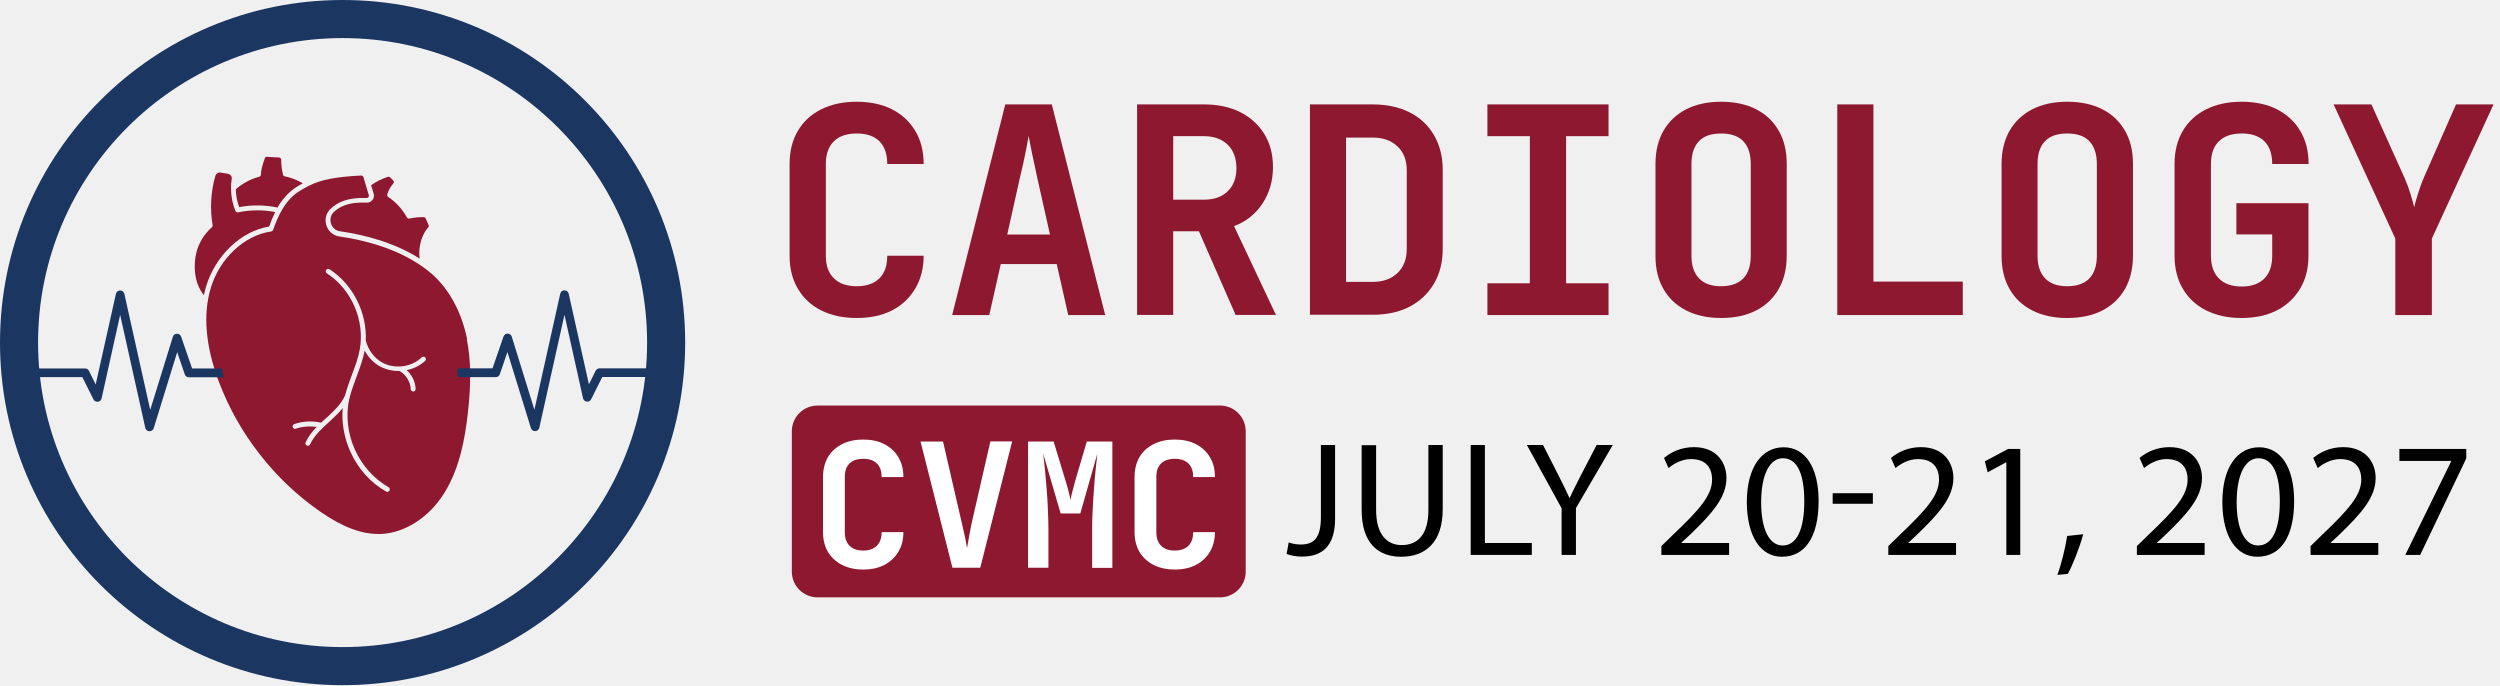
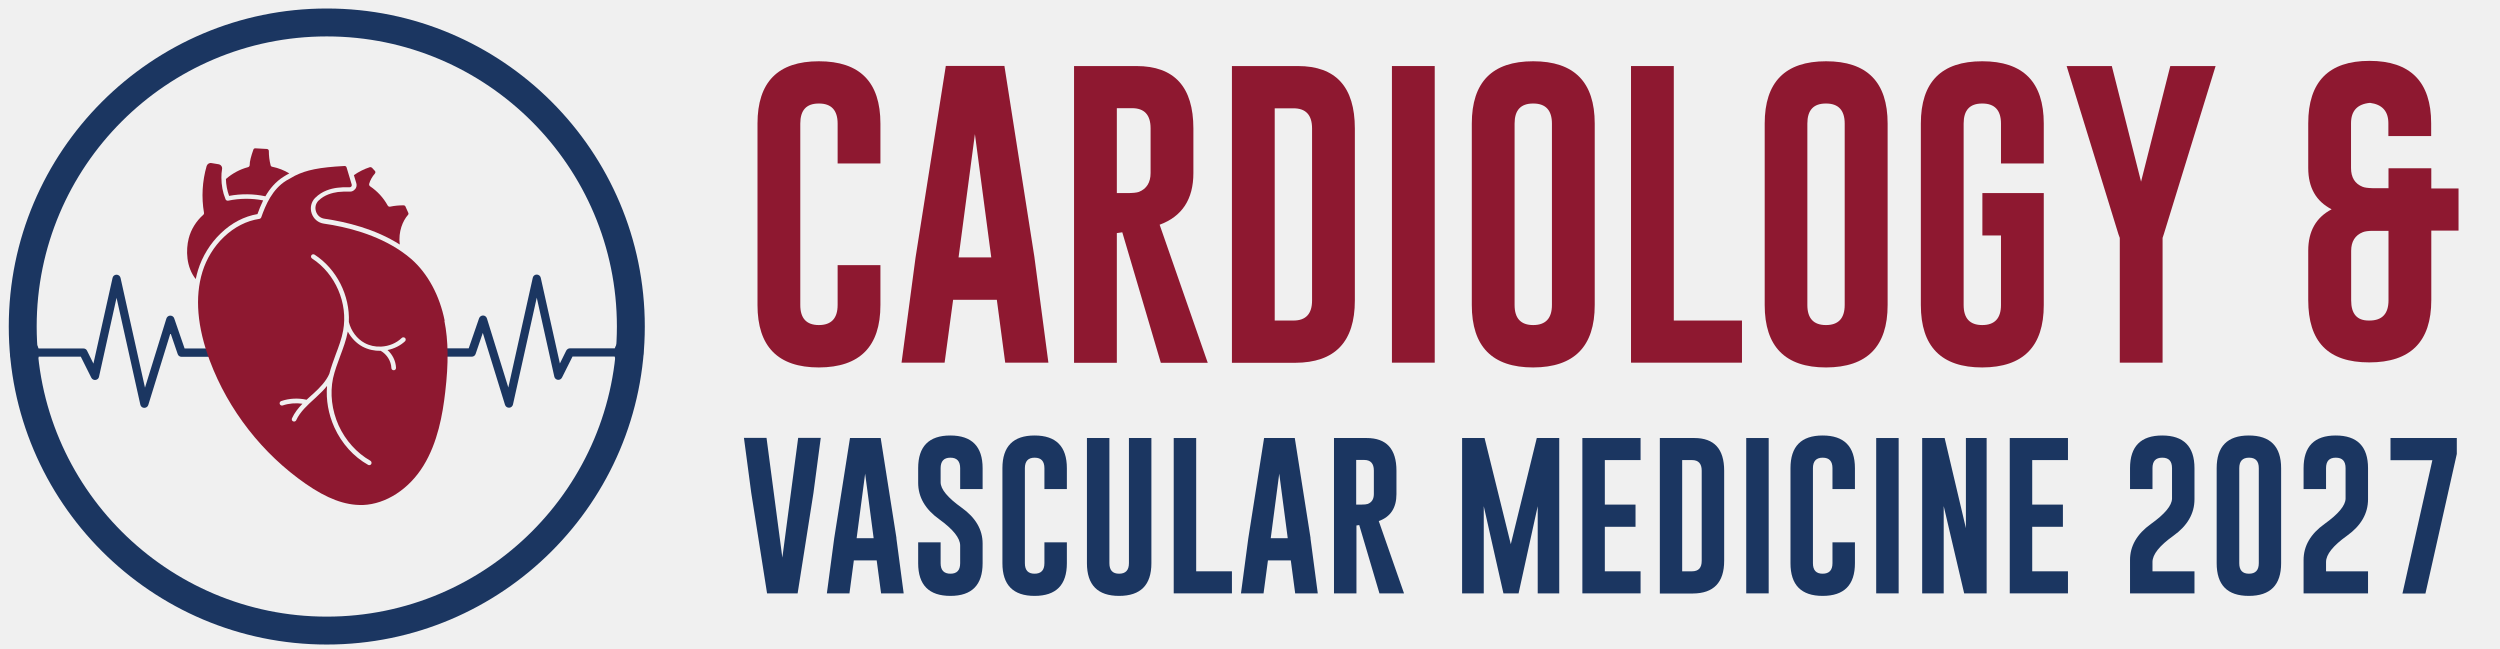
- <svg xmlns="http://www.w3.org/2000/svg" id="Layer_1" data-name="Layer 1" viewBox="0 0 177.91 48.77">
+ <svg xmlns="http://www.w3.org/2000/svg" id="Layer_1" data-name="Layer 1" viewBox="0 0 188.12 48.77">
  <defs>
    <style>
      .cls-1 {
-         fill: #fff;
+         fill: #1b3661;
      }

      .cls-2 {
-         fill: #1b3661;
-       }
- 
-       .cls-3 {
        fill: #8e1830;
      }
    </style>
  </defs>
  <g>
-     <path class="cls-2" d="M24.38,2.71c11.95,0,21.67,9.72,21.67,21.67s-9.72,21.67-21.67,21.67S2.71,36.33,2.71,24.38,12.43,2.71,24.38,2.71M24.38,0C10.92,0,0,10.92,0,24.38s10.92,24.38,24.38,24.38,24.38-10.92,24.38-24.38S37.85,0,24.38,0h0Z" />
-     <g>
-       <path class="cls-3" d="M19.75,14.77c.33-.57.77-1.1,1.38-1.48.14-.09.28-.17.42-.24-.39-.24-.83-.41-1.28-.5-.07-.01-.12-.06-.13-.13-.09-.35-.13-.7-.13-1.06,0-.08-.06-.14-.14-.15-.29-.02-.58-.03-.88-.05-.06,0-.12.03-.14.09-.18.5-.29.93-.28,1.16,0,.08-.05.15-.13.17-.61.16-1.18.47-1.66.89.01.43.09.86.24,1.27.9-.17,1.84-.16,2.73.03Z" />
-       <path class="cls-3" d="M26.5,14.23c-.1.13-.25.2-.41.19-.34-.01-.63,0-.89.03-.42.06-1.01.21-1.44.64h-.01c-.22.23-.29.53-.19.83.1.3.34.5.65.54,1.63.24,3.8.76,5.65,1.94-.12-.99.24-1.8.62-2.23.04-.04.05-.11.02-.16l-.21-.47c-.02-.05-.08-.09-.14-.09-.34,0-.68.03-1.01.1-.08.02-.15-.02-.19-.09-.32-.58-.77-1.07-1.32-1.44-.06-.04-.09-.12-.07-.19.08-.28.23-.54.43-.77.05-.06.05-.15,0-.2-.05-.05-.1-.1-.14-.15l-.08-.09s-.1-.06-.16-.04c-.43.14-.83.34-1.2.6l.18.6c.05.15.02.32-.08.45Z" />
-       <path class="cls-3" d="M19.15,16.13c.12-.33.26-.69.43-1.04-.86-.17-1.77-.16-2.63.02-.08.02-.17-.03-.2-.11-.21-.51-.31-1.06-.31-1.62h0c0-.22.01-.44.05-.65.03-.17-.09-.33-.26-.36l-.54-.09c-.16-.03-.31.07-.36.22-.33,1.14-.4,2.36-.2,3.52.01.06-.01.12-.06.16-.53.47-.92,1.1-1.09,1.77-.22.87-.2,2.15.53,3.06.05-.23.1-.45.17-.67.32-1.04.93-2.03,1.72-2.78.81-.78,1.76-1.27,2.75-1.44Z" />
-       <path class="cls-3" d="M33.24,24.13c-.38-1.9-1.27-3.54-2.49-4.62-.24-.21-.49-.4-.75-.58,0,0,0,0,0,0-1.86-1.29-4.15-1.86-5.84-2.1-.44-.06-.79-.36-.93-.78-.14-.42-.03-.86.27-1.17h.01c.5-.51,1.17-.69,1.64-.75.29-.04.59-.05.95-.04.05,0,.09-.02.12-.06.03-.04.04-.09.03-.13l-.39-1.3c-.02-.07-.08-.11-.15-.11h0c-1.92.1-2.88.31-3.71.72-.01,0-.02.01-.04.02-.21.11-.42.23-.64.36-1.05.65-1.55,1.82-1.88,2.76-.02.06-.08.11-.14.12-.96.14-1.88.61-2.67,1.36-.75.71-1.32,1.65-1.62,2.63-.58,1.9-.39,4.15.56,6.69,1.39,3.71,3.96,7,7.22,9.26,1.6,1.11,2.94,1.61,4.22,1.59.03,0,.06,0,.09,0,1.72-.07,3.46-1.19,4.54-2.95,1.08-1.75,1.45-3.88,1.64-5.53.26-2.21.24-3.87-.06-5.38ZM30.28,25.66c-.37.35-.84.58-1.34.68.38.34.62.83.64,1.34,0,.1-.07.18-.17.18h0c-.1,0-.18-.07-.18-.17-.02-.52-.34-1.03-.8-1.29-.47.01-.94-.09-1.36-.31-.47-.25-.86-.66-1.12-1.14-.12.64-.35,1.25-.57,1.84-.2.54-.41,1.1-.54,1.67-.24,1.15-.09,2.41.42,3.55.52,1.14,1.37,2.08,2.39,2.66.08.05.11.15.07.24-.03.06-.09.09-.15.09-.03,0-.06,0-.09-.02-1.09-.61-1.99-1.61-2.54-2.82-.45-1-.64-2.08-.55-3.12-.23.29-.51.56-.78.81-.06.05-.11.1-.17.16-.53.48-1.08.98-1.37,1.61-.03.06-.09.1-.15.1-.03,0-.05,0-.08-.01-.09-.04-.13-.14-.09-.23.19-.42.47-.77.79-1.1-.5-.07-1.02-.03-1.49.13-.09.03-.19-.02-.22-.11-.03-.09.02-.19.11-.22.61-.21,1.28-.24,1.91-.1.12-.11.24-.22.36-.33.06-.05.11-.1.17-.15.47-.43.93-.9,1.18-1.47.13-.5.31-.98.48-1.45.22-.58.45-1.19.56-1.8.38-2.06-.58-4.29-2.34-5.43-.08-.05-.1-.16-.05-.24.05-.08.16-.1.24-.05,1.67,1.08,2.67,3.09,2.58,5.07.17.68.61,1.27,1.19,1.58.37.2.79.29,1.2.27.02,0,.03,0,.05,0,.57-.03,1.13-.25,1.54-.65.07-.07.18-.06.25,0,.07.07.06.18,0,.25Z" />
-     </g>
-     <path class="cls-2" d="M32.56,26.84h2.72c.13,0,.25-.08.29-.21l.54-1.58,1.67,5.41c.04.13.16.22.3.22,0,0,0,0,.01,0,.14,0,.26-.11.29-.24l1.79-8.04,1.32,5.94c.03.13.13.22.26.24.13.02.26-.05.32-.17l.79-1.58h3.17c.13.46.55.8,1.06.8.61,0,1.1-.49,1.1-1.1s-.49-1.1-1.1-1.1c-.49,0-.91.33-1.05.78h-3.37c-.12,0-.22.07-.28.17l-.48.97-1.44-6.45c-.03-.14-.16-.24-.3-.24h0c-.15,0-.27.1-.3.24l-1.84,8.26-1.61-5.2c-.04-.13-.16-.22-.29-.22-.13,0-.25.08-.3.21l-.78,2.26h-2.49" />
-     <path class="cls-2" d="M15.78,26.21s0,0,0,.01h-2.11l-.78-2.26c-.04-.13-.16-.21-.3-.21-.13,0-.25.09-.29.22l-1.61,5.2-1.84-8.26c-.03-.14-.16-.24-.3-.24h0c-.15,0-.27.1-.3.24l-1.44,6.45-.48-.97c-.05-.11-.16-.17-.28-.17h-3.37c-.14-.45-.56-.78-1.05-.78-.61,0-1.1.49-1.1,1.1s.49,1.1,1.1,1.1c.5,0,.93-.34,1.06-.8h3.17l.79,1.58c.06.12.19.19.32.17.13-.02.24-.11.26-.24l1.32-5.94,1.79,8.04c.03.14.15.24.29.24,0,0,0,0,.01,0,.14,0,.26-.09.3-.22l1.67-5.41.54,1.58c.04.13.16.21.29.21h2.5" />
+     <path class="cls-2" d="M66.25,22.95c0,3.12-1.54,4.69-4.63,4.7-3.08,0-4.62-1.57-4.62-4.7v-13.65c0-3.13,1.54-4.69,4.62-4.69s4.63,1.56,4.63,4.69v3h-3.22v-3c0-1-.47-1.51-1.4-1.51h-.02c-.93,0-1.39.5-1.39,1.51v13.65c0,1.01.47,1.51,1.4,1.51s1.41-.5,1.41-1.51v-3h3.22v3Z" />
+     <path class="cls-2" d="M77.84,19.37l1.05,7.92h-3.25l-.63-4.73h-3.29l-.64,4.73h-3.24l1.05-7.89,2.28-14.44h4.41l2.26,14.4ZM74.59,19.37l-1.23-9.28-1.23,9.28h2.46Z" />
+     <path class="cls-2" d="M80.82,4.97h4.69c2.86,0,4.29,1.57,4.29,4.7v3.36c0,1.96-.85,3.26-2.54,3.88l3.62,10.39h-3.53l-2.9-9.82-.41.06v9.76h-3.22V4.97ZM84.04,8.14v6.39h.74c.45,0,.75-.03.92-.09.58-.23.88-.71.88-1.42v-3.36c0-1.02-.47-1.52-1.4-1.52h-1.14Z" />
+     <path class="cls-2" d="M92.7,4.97h4.96c2.86,0,4.29,1.57,4.29,4.7v12.94c0,3.12-1.5,4.68-4.49,4.69h-4.76V4.97ZM95.92,8.14v15.98h1.41c.93,0,1.4-.5,1.4-1.51v-12.94c0-1.02-.47-1.52-1.4-1.52h-1.41Z" />
+     <path class="cls-2" d="M104.74,4.97h3.22v22.32h-3.22V4.97Z" />
+     <path class="cls-2" d="M120,22.95c0,3.12-1.54,4.69-4.63,4.7-3.08,0-4.62-1.57-4.62-4.7v-13.65c0-3.13,1.54-4.69,4.62-4.69s4.63,1.56,4.63,4.69v13.65ZM116.78,9.3c0-1-.47-1.51-1.4-1.51h-.02c-.93,0-1.39.5-1.39,1.51v13.65c0,1.01.47,1.51,1.4,1.51s1.41-.5,1.41-1.51v-13.65Z" />
+     <path class="cls-2" d="M122.73,27.29V4.97h3.22v19.15h5.13v3.17h-8.35Z" />
+     <path class="cls-2" d="M142.04,22.95c0,3.12-1.54,4.69-4.63,4.7-3.08,0-4.62-1.57-4.62-4.7v-13.65c0-3.13,1.54-4.69,4.62-4.69s4.63,1.56,4.63,4.69v13.65ZM138.81,9.3c0-1-.47-1.51-1.4-1.51h-.02c-.93,0-1.39.5-1.39,1.51v13.65c0,1.01.47,1.51,1.4,1.51s1.41-.5,1.41-1.51v-13.65Z" />
+     <path class="cls-2" d="M153.79,22.95c0,3.12-1.54,4.69-4.63,4.7-3.08,0-4.62-1.57-4.62-4.7v-13.65c0-3.13,1.54-4.69,4.62-4.69s4.63,1.56,4.63,4.69v3h-3.22v-3c0-1-.47-1.51-1.4-1.51h-.02c-.93,0-1.39.5-1.39,1.51v13.65c0,1.01.47,1.51,1.4,1.51s1.41-.5,1.41-1.51v-5.23h-1.4v-3.19h4.62v8.42Z" />
+     <path class="cls-2" d="M158.91,4.97l2.2,8.7,2.2-8.7h3.41l-3.9,12.66-.09.27v9.39h-3.22v-9.39l-.1-.27-3.9-12.66h3.41Z" />
+     <path class="cls-2" d="M179.73,14.18v-1.52h3.22v1.52h2.05v3.17h-2.05v5.23c0,3.13-1.56,4.69-4.67,4.69s-4.59-1.56-4.59-4.69v-3.72c0-1.46.59-2.5,1.76-3.11-1.18-.61-1.76-1.64-1.76-3.11v-3.36c0-3.13,1.54-4.7,4.61-4.7s4.64,1.57,4.64,4.7v.96h-3.22v-.96c0-.91-.46-1.42-1.38-1.54-.96.09-1.43.6-1.43,1.54v3.36c0,.71.29,1.19.88,1.42.15.06.4.09.74.1h1.19ZM178.3,24.12c.96,0,1.43-.52,1.43-1.52v-5.23h-1.19c-.34,0-.59.04-.74.1-.58.23-.88.7-.88,1.41v3.72c0,1.02.44,1.52,1.32,1.52h.06Z" />
+     <path class="cls-1" d="M60.03,44.65h-2.31l-1.19-7.56-.55-4.14h1.7l1.19,9.01,1.19-9.01h1.7l-.55,4.15-1.19,7.55Z" />
+     <path class="cls-1" d="M67.45,40.5l.55,4.15h-1.7l-.33-2.48h-1.72l-.33,2.48h-1.7l.55-4.13,1.19-7.56h2.31l1.19,7.55ZM65.74,40.5l-.64-4.86-.64,4.86h1.29Z" />
+     <path class="cls-1" d="M69.09,35.23c0-1.64.81-2.46,2.42-2.46s2.43.82,2.43,2.46v1.57h-1.69v-1.57c0-.52-.24-.79-.73-.79h-.01c-.48,0-.73.26-.73.79v1.06c0,.52.53,1.16,1.58,1.91,1.05.75,1.58,1.65,1.58,2.7v1.48c0,1.64-.81,2.46-2.42,2.46-1.62,0-2.43-.82-2.43-2.46v-1.57h1.69v1.57c0,.53.25.79.74.79s.73-.26.73-.79v-1.33c0-.56-.53-1.22-1.58-1.98-1.05-.75-1.58-1.67-1.58-2.74v-1.1Z" />
+     <path class="cls-1" d="M80.28,42.38c0,1.64-.81,2.46-2.43,2.46-1.61,0-2.42-.82-2.42-2.46v-7.15c0-1.64.81-2.46,2.42-2.46s2.43.82,2.43,2.46v1.57h-1.69v-1.57c0-.52-.24-.79-.73-.79h-.01c-.48,0-.73.26-.73.79v7.15c0,.53.24.79.73.79s.74-.26.74-.79v-1.57h1.69v1.57Z" />
+     <path class="cls-1" d="M86.64,42.38c0,1.64-.81,2.46-2.43,2.46-1.61,0-2.42-.82-2.42-2.46v-9.42h1.69v9.42c0,.53.24.79.73.79s.74-.26.74-.79v-9.42h1.69v9.42Z" />
+     <path class="cls-1" d="M88.32,44.65v-11.69h1.69v10.03h2.69v1.66h-4.38Z" />
+     <path class="cls-1" d="M98.61,40.5l.55,4.15h-1.7l-.33-2.48h-1.72l-.33,2.48h-1.7l.55-4.13,1.19-7.56h2.31l1.19,7.55ZM96.9,40.5l-.64-4.86-.64,4.86h1.29Z" />
+     <path class="cls-1" d="M100.37,32.96h2.46c1.5,0,2.25.82,2.25,2.46v1.76c0,1.03-.44,1.71-1.33,2.03l1.9,5.44h-1.85l-1.52-5.14-.21.03v5.11h-1.69v-11.69ZM102.05,34.62v3.35h.39c.23,0,.4-.02.48-.05.31-.12.46-.37.46-.75v-1.76c0-.53-.24-.8-.73-.8h-.6Z" />
+     <path class="cls-1" d="M113.68,40.97l1.96-8.01h1.69v11.69h-1.62v-6.56l-1.44,6.56h-1.14l-1.48-6.56v6.56h-1.63v-11.69h1.69l1.98,8.01Z" />
+     <path class="cls-1" d="M119.07,32.96h4.38v1.66h-2.69v3.35h2.31v1.67h-2.31v3.35h2.69v1.66h-4.38v-11.69Z" />
+     <path class="cls-1" d="M124.89,32.96h2.6c1.5,0,2.25.82,2.25,2.46v6.78c0,1.63-.79,2.45-2.35,2.46h-2.49v-11.69ZM126.58,34.62v8.37h.74c.49,0,.73-.26.73-.79v-6.78c0-.53-.24-.8-.73-.8h-.74Z" />
+     <path class="cls-1" d="M131.4,32.96h1.69v11.69h-1.69v-11.69Z" />
+     <path class="cls-1" d="M139.58,42.38c0,1.64-.81,2.46-2.43,2.46-1.61,0-2.42-.82-2.42-2.46v-7.15c0-1.64.81-2.46,2.42-2.46s2.43.82,2.43,2.46v1.57h-1.69v-1.57c0-.52-.24-.79-.73-.79h-.01c-.48,0-.73.26-.73.79v7.15c0,.53.24.79.73.79s.74-.26.74-.79v-1.57h1.69v1.57Z" />
+     <path class="cls-1" d="M141.18,32.96h1.69v11.69h-1.69v-11.69Z" />
+     <path class="cls-1" d="M144.64,32.96h1.69l1.6,6.78v-6.78h1.56v11.69h-1.69l-1.54-6.57v6.57h-1.62v-11.69Z" />
+     <path class="cls-1" d="M151.23,32.96h4.38v1.66h-2.69v3.35h2.31v1.67h-2.31v3.35h2.69v1.66h-4.38v-11.69Z" />
+     <path class="cls-1" d="M160.28,42.14c0-1.05.52-1.96,1.57-2.71,1.05-.75,1.58-1.39,1.59-1.91v-2.29c0-.53-.24-.79-.73-.79h-.01c-.49,0-.73.26-.73.79v1.57h-1.69v-1.57c0-1.64.81-2.46,2.42-2.46s2.43.82,2.43,2.46v2.34c0,1.07-.53,1.99-1.58,2.74-1.05.75-1.58,1.41-1.58,1.98v.7h3.16v1.66h-4.85v-2.51Z" />
+     <path class="cls-1" d="M171.65,42.38c0,1.64-.81,2.46-2.43,2.46s-2.42-.82-2.42-2.46v-7.15c0-1.64.81-2.46,2.42-2.46s2.43.82,2.43,2.46v7.15ZM169.97,35.23c0-.53-.24-.79-.73-.79h-.01c-.48,0-.73.26-.73.79v7.15c0,.53.24.79.73.79s.74-.26.74-.79v-7.15Z" />
+     <path class="cls-1" d="M173.34,42.14c0-1.05.52-1.96,1.57-2.71,1.05-.75,1.58-1.39,1.59-1.91v-2.29c0-.53-.24-.79-.73-.79h-.01c-.49,0-.73.26-.73.79v1.57h-1.69v-1.57c0-1.64.81-2.46,2.42-2.46s2.43.82,2.43,2.46v2.34c0,1.07-.53,1.99-1.58,2.74-1.05.75-1.58,1.41-1.58,1.98v.7h3.16v1.66h-4.85v-2.51Z" />
+     <path class="cls-1" d="M179.88,34.62v-1.66h4.99v1.2l-2.36,10.5h-1.73l2.25-10.03h-3.15Z" />
  </g>
  <g>
-     <path class="cls-3" d="M60.96,22.63c-.96,0-1.8-.18-2.52-.54-.72-.36-1.27-.88-1.66-1.54-.39-.66-.59-1.45-.59-2.35v-6.53c0-.92.2-1.7.59-2.36.39-.66.94-1.17,1.66-1.53s1.56-.54,2.52-.54,1.81.18,2.52.54c.7.36,1.26.87,1.65,1.53.4.66.6,1.44.6,2.36h-2.59c0-.71-.19-1.25-.56-1.62-.38-.37-.91-.55-1.61-.55s-1.24.18-1.62.55c-.38.37-.58.9-.58,1.6v6.55c0,.7.19,1.24.58,1.61.38.38.92.56,1.62.56s1.24-.19,1.61-.56c.38-.38.56-.91.56-1.61h2.59c0,.89-.2,1.67-.6,2.34-.4.67-.95,1.19-1.65,1.55-.71.36-1.54.54-2.52.54Z" />
-     <path class="cls-3" d="M67.76,22.42l3.78-14.99h3.31l3.8,14.99h-2.63l-.82-3.63h-3.98l-.82,3.63h-2.63ZM71.68,16.69h3.04l-.9-4.02c-.15-.67-.28-1.28-.39-1.82-.11-.54-.18-.93-.23-1.18-.04.25-.11.64-.22,1.18-.1.54-.24,1.14-.4,1.8l-.9,4.04Z" />
-     <path class="cls-3" d="M80.92,22.42V7.43h4.74c1,0,1.86.18,2.6.55.73.37,1.3.89,1.71,1.55.41.66.62,1.45.62,2.35,0,.99-.25,1.85-.75,2.61-.5.75-1.17,1.29-2.02,1.6l2.98,6.32h-2.87l-2.61-5.95h-1.83v5.95h-2.57ZM83.49,14.21h2.18c.73,0,1.29-.2,1.7-.6s.62-.94.62-1.64-.21-1.27-.62-1.67-.98-.61-1.7-.61h-2.18v4.52Z" />
-     <path class="cls-3" d="M93.22,22.42V7.43h4.46c1.01,0,1.89.19,2.64.57.75.38,1.32.92,1.73,1.62s.62,1.53.62,2.48v5.61c0,.94-.21,1.77-.62,2.47s-.99,1.25-1.73,1.64-1.63.58-2.64.58h-4.46ZM95.79,20.06h1.89c.74,0,1.33-.21,1.77-.63.44-.42.66-.99.66-1.71v-5.61c0-.71-.22-1.28-.66-1.69-.44-.42-1.03-.63-1.77-.63h-1.89v10.27Z" />
-     <path class="cls-3" d="M105.85,22.42v-2.26h3.02v-10.47h-3.02v-2.26h8.62v2.26h-3.02v10.47h3.02v2.26h-8.62Z" />
-     <path class="cls-3" d="M122.48,22.63c-.96,0-1.79-.18-2.49-.54-.71-.36-1.25-.88-1.62-1.54-.38-.66-.56-1.45-.56-2.35v-6.53c0-.9.19-1.69.56-2.35.38-.66.92-1.18,1.62-1.54.7-.36,1.54-.54,2.49-.54s1.81.18,2.5.54c.7.36,1.24.88,1.61,1.54.38.66.56,1.44.56,2.33v6.55c0,.9-.19,1.69-.56,2.35-.38.66-.91,1.18-1.61,1.54-.7.36-1.53.54-2.5.54ZM122.48,20.37c.7,0,1.22-.19,1.58-.56.36-.38.53-.91.53-1.61v-6.53c0-.71-.18-1.25-.53-1.62-.36-.37-.88-.55-1.58-.55s-1.23.18-1.58.55-.53.91-.53,1.62v6.53c0,.7.18,1.24.54,1.61.36.38.89.56,1.57.56Z" />
-     <path class="cls-3" d="M130.75,22.42V7.43h2.57v12.61h6.36v2.38h-8.93Z" />
-     <path class="cls-3" d="M147.11,22.63c-.96,0-1.79-.18-2.49-.54-.71-.36-1.25-.88-1.62-1.54-.38-.66-.56-1.45-.56-2.35v-6.53c0-.9.19-1.69.56-2.35.38-.66.92-1.18,1.62-1.54s1.54-.54,2.49-.54,1.81.18,2.51.54,1.24.88,1.61,1.54c.38.66.56,1.44.56,2.33v6.55c0,.9-.19,1.69-.56,2.35-.38.66-.91,1.18-1.61,1.54-.7.36-1.53.54-2.51.54ZM147.11,20.37c.7,0,1.23-.19,1.58-.56s.53-.91.53-1.61v-6.53c0-.71-.18-1.25-.53-1.62s-.88-.55-1.58-.55-1.23.18-1.58.55c-.36.37-.53.91-.53,1.62v6.53c0,.7.18,1.24.54,1.61.36.38.89.56,1.57.56Z" />
-     <path class="cls-3" d="M159.52,22.63c-.96,0-1.8-.18-2.52-.54-.72-.36-1.27-.88-1.66-1.54-.39-.66-.59-1.45-.59-2.35v-6.53c0-.92.2-1.7.59-2.36.39-.66.94-1.17,1.66-1.53.72-.36,1.56-.54,2.52-.54s1.81.18,2.52.54c.7.36,1.26.87,1.65,1.53.4.66.6,1.44.6,2.36h-2.59c0-.71-.19-1.25-.56-1.62-.38-.37-.91-.55-1.61-.55s-1.24.18-1.62.55c-.38.37-.57.9-.57,1.6v6.55c0,.7.19,1.24.57,1.62.38.38.92.57,1.62.57s1.23-.19,1.61-.57c.38-.38.56-.92.56-1.62v-1.52h-2.55v-2.22h5.13v3.74c0,.9-.2,1.69-.6,2.35-.4.66-.95,1.18-1.65,1.54-.71.36-1.54.54-2.52.54Z" />
-     <path class="cls-3" d="M170.46,22.42v-5.44l-4.39-9.55h2.69l2.34,5.19c.18.41.33.81.45,1.21.12.4.21.71.25.92.05-.22.14-.53.26-.92.12-.4.26-.8.44-1.21l2.28-5.19h2.67l-4.39,9.55v5.44h-2.59Z" />
-   </g>
-   <g>
-     <path d="M94,31.67h1.01v5.23c0,2.08-1.02,2.71-2.37,2.71-.37,0-.82-.08-1.08-.19l.15-.82c.21.08.51.15.85.15.9,0,1.44-.41,1.44-1.94v-5.15Z" />
-     <path d="M97.93,31.67v4.63c0,1.75.78,2.49,1.82,2.49,1.16,0,1.9-.77,1.9-2.49v-4.63h1.02v4.56c0,2.4-1.26,3.39-2.96,3.39-1.6,0-2.81-.92-2.81-3.34v-4.6h1.02Z" />
-     <path d="M104.66,31.67h1.01v6.97h3.34v.85h-4.35v-7.82Z" />
-     <path d="M111.13,39.49v-3.32l-2.47-4.5h1.15l1.1,2.16c.3.59.53,1.07.78,1.61h.02c.22-.51.49-1.02.79-1.61l1.12-2.16h1.15l-2.62,4.49v3.33h-1.02Z" />
-     <path d="M118.23,39.49v-.63l.8-.78c1.93-1.83,2.79-2.81,2.81-3.94,0-.77-.37-1.47-1.5-1.47-.68,0-1.25.35-1.6.64l-.32-.72c.52-.44,1.26-.77,2.13-.77,1.62,0,2.31,1.11,2.31,2.19,0,1.39-1.01,2.52-2.6,4.05l-.6.56v.02h3.39v.85h-4.81Z" />
-     <path d="M129.42,35.64c0,2.56-.95,3.98-2.62,3.98-1.47,0-2.47-1.38-2.49-3.87,0-2.53,1.09-3.92,2.62-3.92s2.49,1.42,2.49,3.82ZM125.33,35.75c0,1.96.6,3.07,1.53,3.07,1.04,0,1.54-1.22,1.54-3.14s-.48-3.07-1.53-3.07c-.89,0-1.54,1.09-1.54,3.14Z" />
-     <path d="M133.28,35.1v.75h-2.86v-.75h2.86Z" />
-     <path d="M134.38,39.49v-.63l.8-.78c1.92-1.83,2.79-2.81,2.81-3.94,0-.77-.37-1.47-1.5-1.47-.68,0-1.25.35-1.6.64l-.32-.72c.52-.44,1.26-.77,2.13-.77,1.62,0,2.31,1.11,2.31,2.19,0,1.39-1.01,2.52-2.6,4.05l-.6.56v.02h3.39v.85h-4.81Z" />
-     <path d="M142.78,32.9h-.02l-1.31.71-.2-.78,1.65-.88h.87v7.54h-.99v-6.59Z" />
-     <path d="M146.41,40.91c.26-.68.57-1.92.7-2.77l1.14-.12c-.27.99-.78,2.27-1.1,2.82l-.73.07Z" />
-     <path d="M152.07,39.49v-.63l.8-.78c1.93-1.83,2.79-2.81,2.81-3.94,0-.77-.37-1.47-1.5-1.47-.68,0-1.25.35-1.6.64l-.32-.72c.52-.44,1.26-.77,2.13-.77,1.62,0,2.31,1.11,2.31,2.19,0,1.39-1.01,2.52-2.6,4.05l-.6.56v.02h3.39v.85h-4.81Z" />
-     <path d="M163.26,35.64c0,2.56-.95,3.98-2.62,3.98-1.47,0-2.47-1.38-2.49-3.87,0-2.53,1.09-3.92,2.62-3.92s2.49,1.42,2.49,3.82ZM159.17,35.75c0,1.96.6,3.07,1.53,3.07,1.04,0,1.54-1.22,1.54-3.14s-.48-3.07-1.53-3.07c-.89,0-1.54,1.09-1.54,3.14Z" />
-     <path d="M164.43,39.49v-.63l.8-.78c1.92-1.83,2.79-2.81,2.81-3.94,0-.77-.37-1.47-1.5-1.47-.68,0-1.25.35-1.6.64l-.32-.72c.52-.44,1.26-.77,2.13-.77,1.62,0,2.31,1.11,2.31,2.19,0,1.39-1.01,2.52-2.6,4.05l-.6.56v.02h3.39v.85h-4.81Z" />
-     <path d="M175.51,31.95v.67l-3.28,6.87h-1.06l3.27-6.67v-.02h-3.69v-.85h4.75Z" />
-   </g>
-   <rect class="cls-3" x="56.35" y="28.86" width="32.3" height="13.65" rx="1.83" ry="1.83" />
-   <g>
-     <path class="cls-1" d="M61.43,40.53c-.57,0-1.08-.11-1.51-.33s-.76-.53-1-.92c-.23-.4-.35-.87-.35-1.41v-3.92c0-.55.12-1.02.35-1.42.23-.39.57-.7,1-.92.43-.22.93-.33,1.51-.33s1.09.11,1.51.33c.42.22.75.52.99.92s.36.87.36,1.42h-1.55c0-.43-.11-.75-.34-.97-.23-.22-.55-.33-.97-.33s-.74.11-.97.33c-.23.22-.34.54-.34.96v3.93c0,.42.11.74.34.97.23.23.55.34.97.34s.74-.11.97-.34.34-.55.34-.97h1.55c0,.53-.12,1-.36,1.4s-.57.71-.99.93-.93.33-1.51.33Z" />
-     <path class="cls-1" d="M67.78,40.41l-2.27-8.99h1.6l1.35,5.86c.07.29.14.6.21.92.07.33.11.6.15.8.03-.21.08-.47.14-.8.06-.33.12-.64.18-.94l1.34-5.85h1.55l-2.27,8.99h-1.99Z" />
-     <path class="cls-1" d="M73.16,40.41v-8.99h1.82l.87,2.86c.09.29.16.55.22.79.06.24.09.41.11.52.02-.11.05-.28.11-.52.06-.24.13-.5.21-.79l.84-2.86h1.82v8.99h-1.44v-2.8c0-.41.01-.86.04-1.34.02-.48.05-.97.09-1.45.03-.48.07-.94.12-1.38.05-.44.08-.82.12-1.15l-1.21,4.25h-1.4l-1.24-4.25c.04.31.08.68.12,1.1s.08.87.12,1.35c.04.48.07.97.09,1.46.02.49.04.96.04,1.4v2.8h-1.44Z" />
-     <path class="cls-1" d="M83.6,40.53c-.57,0-1.08-.11-1.51-.33s-.76-.53-1-.92c-.23-.4-.35-.87-.35-1.41v-3.92c0-.55.12-1.02.35-1.42s.57-.7,1-.92c.43-.22.93-.33,1.51-.33s1.09.11,1.51.33c.42.22.75.52.99.92.24.39.36.87.36,1.42h-1.55c0-.43-.11-.75-.34-.97s-.55-.33-.97-.33-.74.11-.97.33c-.23.22-.34.54-.34.96v3.93c0,.42.11.74.34.97.23.23.55.34.97.34s.74-.11.97-.34c.23-.23.34-.55.34-.97h1.55c0,.53-.12,1-.36,1.4-.24.4-.57.71-.99.93s-.93.33-1.51.33Z" />
+     <path class="cls-1" d="M32.78,26.84h2.72c.13,0,.25-.08.29-.21l.54-1.58,1.67,5.41c.04.13.16.22.3.22,0,0,0,0,.01,0,.14,0,.26-.11.29-.24l1.79-8.04,1.32,5.94c.03.13.13.22.26.24.13.02.26-.05.32-.17l.79-1.58h3.17c.13.46.55.8,1.06.8.61,0,1.1-.49,1.1-1.1s-.49-1.1-1.1-1.1c-.49,0-.91.33-1.05.78h-3.37c-.12,0-.22.07-.28.17l-.48.97-1.44-6.45c-.03-.14-.16-.24-.3-.24h0c-.15,0-.27.1-.3.24l-1.84,8.26-1.61-5.2c-.04-.13-.16-.22-.29-.22-.13,0-.25.08-.3.21l-.78,2.26h-2.49" />
+     <path class="cls-1" d="M16,26.21s0,0,0,.01h-2.11l-.78-2.26c-.04-.13-.16-.21-.3-.21-.13,0-.25.09-.29.22l-1.61,5.2-1.84-8.26c-.03-.14-.16-.24-.3-.24h0c-.15,0-.27.1-.3.24l-1.44,6.45-.48-.97c-.05-.11-.16-.17-.28-.17h-3.37c-.14-.45-.56-.78-1.05-.78-.61,0-1.1.49-1.1,1.1s.49,1.1,1.1,1.1c.5,0,.93-.34,1.06-.8h3.17l.79,1.58c.06.12.19.19.32.17.13-.02.24-.11.26-.24l1.32-5.94,1.79,8.04c.03.14.15.24.29.24,0,0,0,0,.01,0,.14,0,.26-.09.3-.22l1.67-5.41.54,1.58c.04.13.16.21.29.21h2.5" />
+     <path class="cls-1" d="M24.59,48.5C11.39,48.5.66,37.76.66,24.57S11.39.64,24.59.64s23.93,10.73,23.93,23.93-10.73,23.93-23.93,23.93ZM24.59,2.74C12.55,2.74,2.76,12.53,2.76,24.57s9.79,21.83,21.83,21.83,21.83-9.79,21.83-21.83S36.62,2.74,24.59,2.74Z" />
+     <g>
+       <path class="cls-2" d="M19.97,14.77c.33-.57.77-1.1,1.38-1.48.14-.09.28-.17.42-.24-.39-.24-.83-.41-1.28-.5-.07-.01-.12-.06-.13-.13-.09-.35-.13-.7-.13-1.06,0-.08-.06-.14-.14-.15-.29-.02-.58-.03-.88-.05-.06,0-.12.03-.14.09-.18.5-.29.93-.28,1.16,0,.08-.05.15-.13.17-.61.16-1.18.47-1.66.89.01.43.09.86.24,1.27.9-.17,1.84-.16,2.73.03Z" />
+       <path class="cls-2" d="M26.72,14.23c-.1.13-.25.2-.41.19-.34-.01-.63,0-.89.03-.42.06-1.01.21-1.44.64h-.01c-.22.23-.29.53-.19.83.1.3.34.5.65.54,1.63.24,3.8.76,5.65,1.94-.12-.99.24-1.8.62-2.23.04-.04.05-.11.02-.16l-.21-.47c-.02-.05-.08-.09-.14-.09-.34,0-.68.03-1.01.1-.08.02-.15-.02-.19-.09-.32-.58-.77-1.07-1.32-1.44-.06-.04-.09-.12-.07-.19.08-.28.23-.54.43-.77.05-.06.05-.15,0-.2-.05-.05-.1-.1-.14-.15l-.08-.09s-.1-.06-.16-.04c-.43.14-.83.34-1.2.6l.18.6c.05.15.02.32-.08.45Z" />
+       <path class="cls-2" d="M19.37,16.12c.12-.33.26-.69.43-1.04-.86-.17-1.77-.16-2.63.02-.08.02-.17-.03-.2-.11-.21-.51-.31-1.06-.31-1.62h0c0-.22.01-.44.05-.65.03-.17-.09-.33-.26-.36l-.54-.09c-.16-.03-.31.07-.36.22-.33,1.14-.4,2.36-.2,3.52.01.06-.01.12-.06.16-.53.47-.92,1.1-1.09,1.77-.22.87-.2,2.15.53,3.06.05-.23.1-.45.17-.67.32-1.04.93-2.03,1.72-2.78.81-.78,1.76-1.27,2.75-1.44Z" />
+       <path class="cls-2" d="M33.46,24.13c-.38-1.9-1.27-3.54-2.49-4.62-.24-.21-.49-.4-.75-.58,0,0,0,0,0,0-1.86-1.29-4.15-1.86-5.84-2.1-.44-.06-.79-.36-.93-.78-.14-.42-.03-.86.27-1.17h.01c.5-.51,1.17-.69,1.64-.75.29-.04.59-.05.95-.04.05,0,.09-.02.12-.06.03-.04.04-.09.03-.13l-.39-1.3c-.02-.07-.08-.11-.15-.11h0c-1.92.1-2.88.31-3.71.72-.01,0-.02.01-.04.02-.21.11-.42.23-.64.36-1.05.65-1.55,1.82-1.88,2.76-.02.06-.08.11-.14.12-.96.14-1.88.61-2.67,1.36-.75.71-1.32,1.65-1.62,2.63-.58,1.9-.39,4.15.56,6.69,1.39,3.71,3.96,7,7.22,9.26,1.6,1.11,2.94,1.61,4.22,1.59.03,0,.06,0,.09,0,1.72-.07,3.46-1.19,4.54-2.95,1.08-1.75,1.45-3.88,1.64-5.53.26-2.21.24-3.87-.06-5.38ZM30.5,25.66c-.37.35-.84.58-1.34.68.38.34.62.83.64,1.34,0,.1-.07.18-.17.18h0c-.1,0-.18-.07-.18-.17-.02-.52-.34-1.03-.8-1.29-.47.01-.94-.09-1.36-.31-.47-.25-.86-.66-1.12-1.14-.12.64-.35,1.25-.57,1.84-.2.54-.41,1.1-.54,1.67-.24,1.15-.09,2.41.42,3.55.52,1.14,1.37,2.08,2.39,2.66.08.05.11.15.07.24-.03.06-.09.09-.15.09-.03,0-.06,0-.09-.02-1.09-.61-1.99-1.61-2.54-2.82-.45-1-.64-2.08-.55-3.12-.23.29-.51.56-.78.81-.06.05-.11.1-.17.16-.53.48-1.08.98-1.37,1.61-.03.06-.09.1-.15.1-.03,0-.05,0-.08-.01-.09-.04-.13-.14-.09-.23.19-.42.47-.77.79-1.1-.5-.07-1.02-.03-1.49.13-.09.03-.19-.02-.22-.11-.03-.09.02-.19.11-.22.61-.21,1.28-.24,1.91-.1.12-.11.24-.22.36-.33.06-.05.11-.1.17-.15.47-.43.93-.9,1.18-1.47.13-.5.31-.98.48-1.45.22-.58.45-1.19.56-1.8.38-2.06-.58-4.29-2.34-5.43-.08-.05-.1-.16-.05-.24.05-.08.16-.1.24-.05,1.67,1.08,2.67,3.09,2.58,5.07.17.68.61,1.27,1.19,1.58.37.2.79.29,1.2.27.02,0,.03,0,.05,0,.57-.03,1.13-.25,1.54-.65.07-.07.18-.06.25,0,.07.07.06.18,0,.25Z" />
+     </g>
  </g>
</svg>
